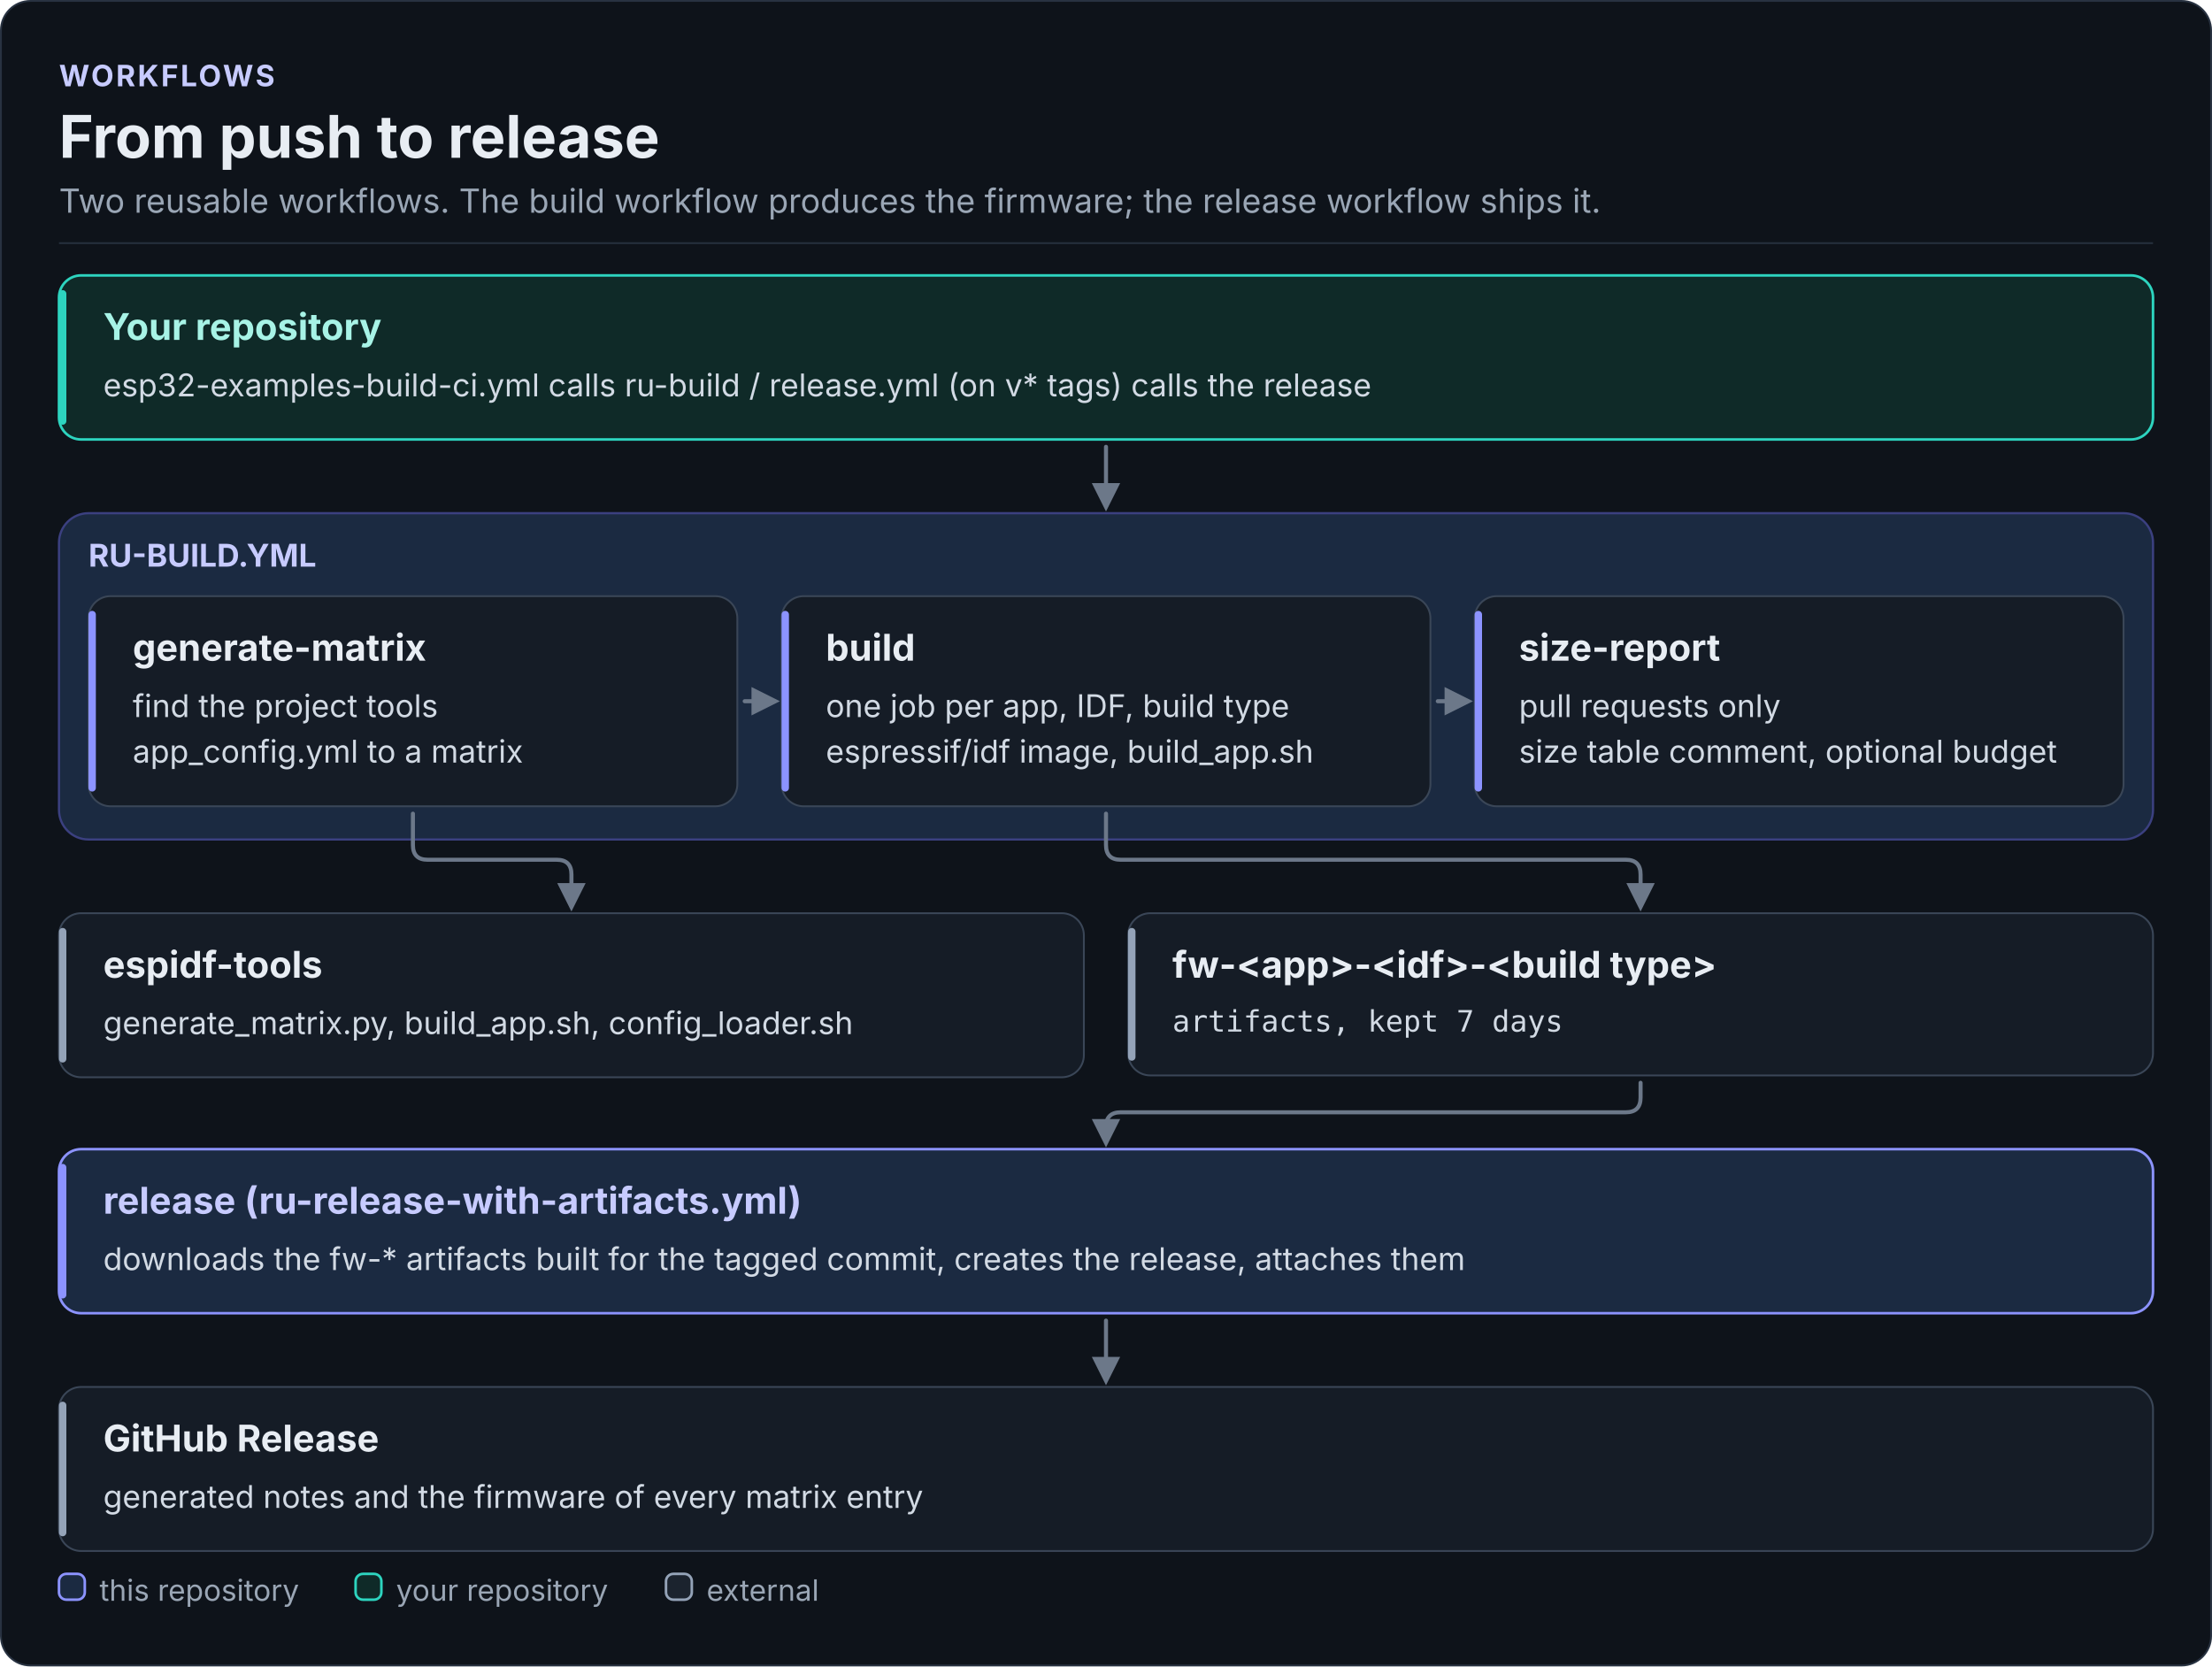
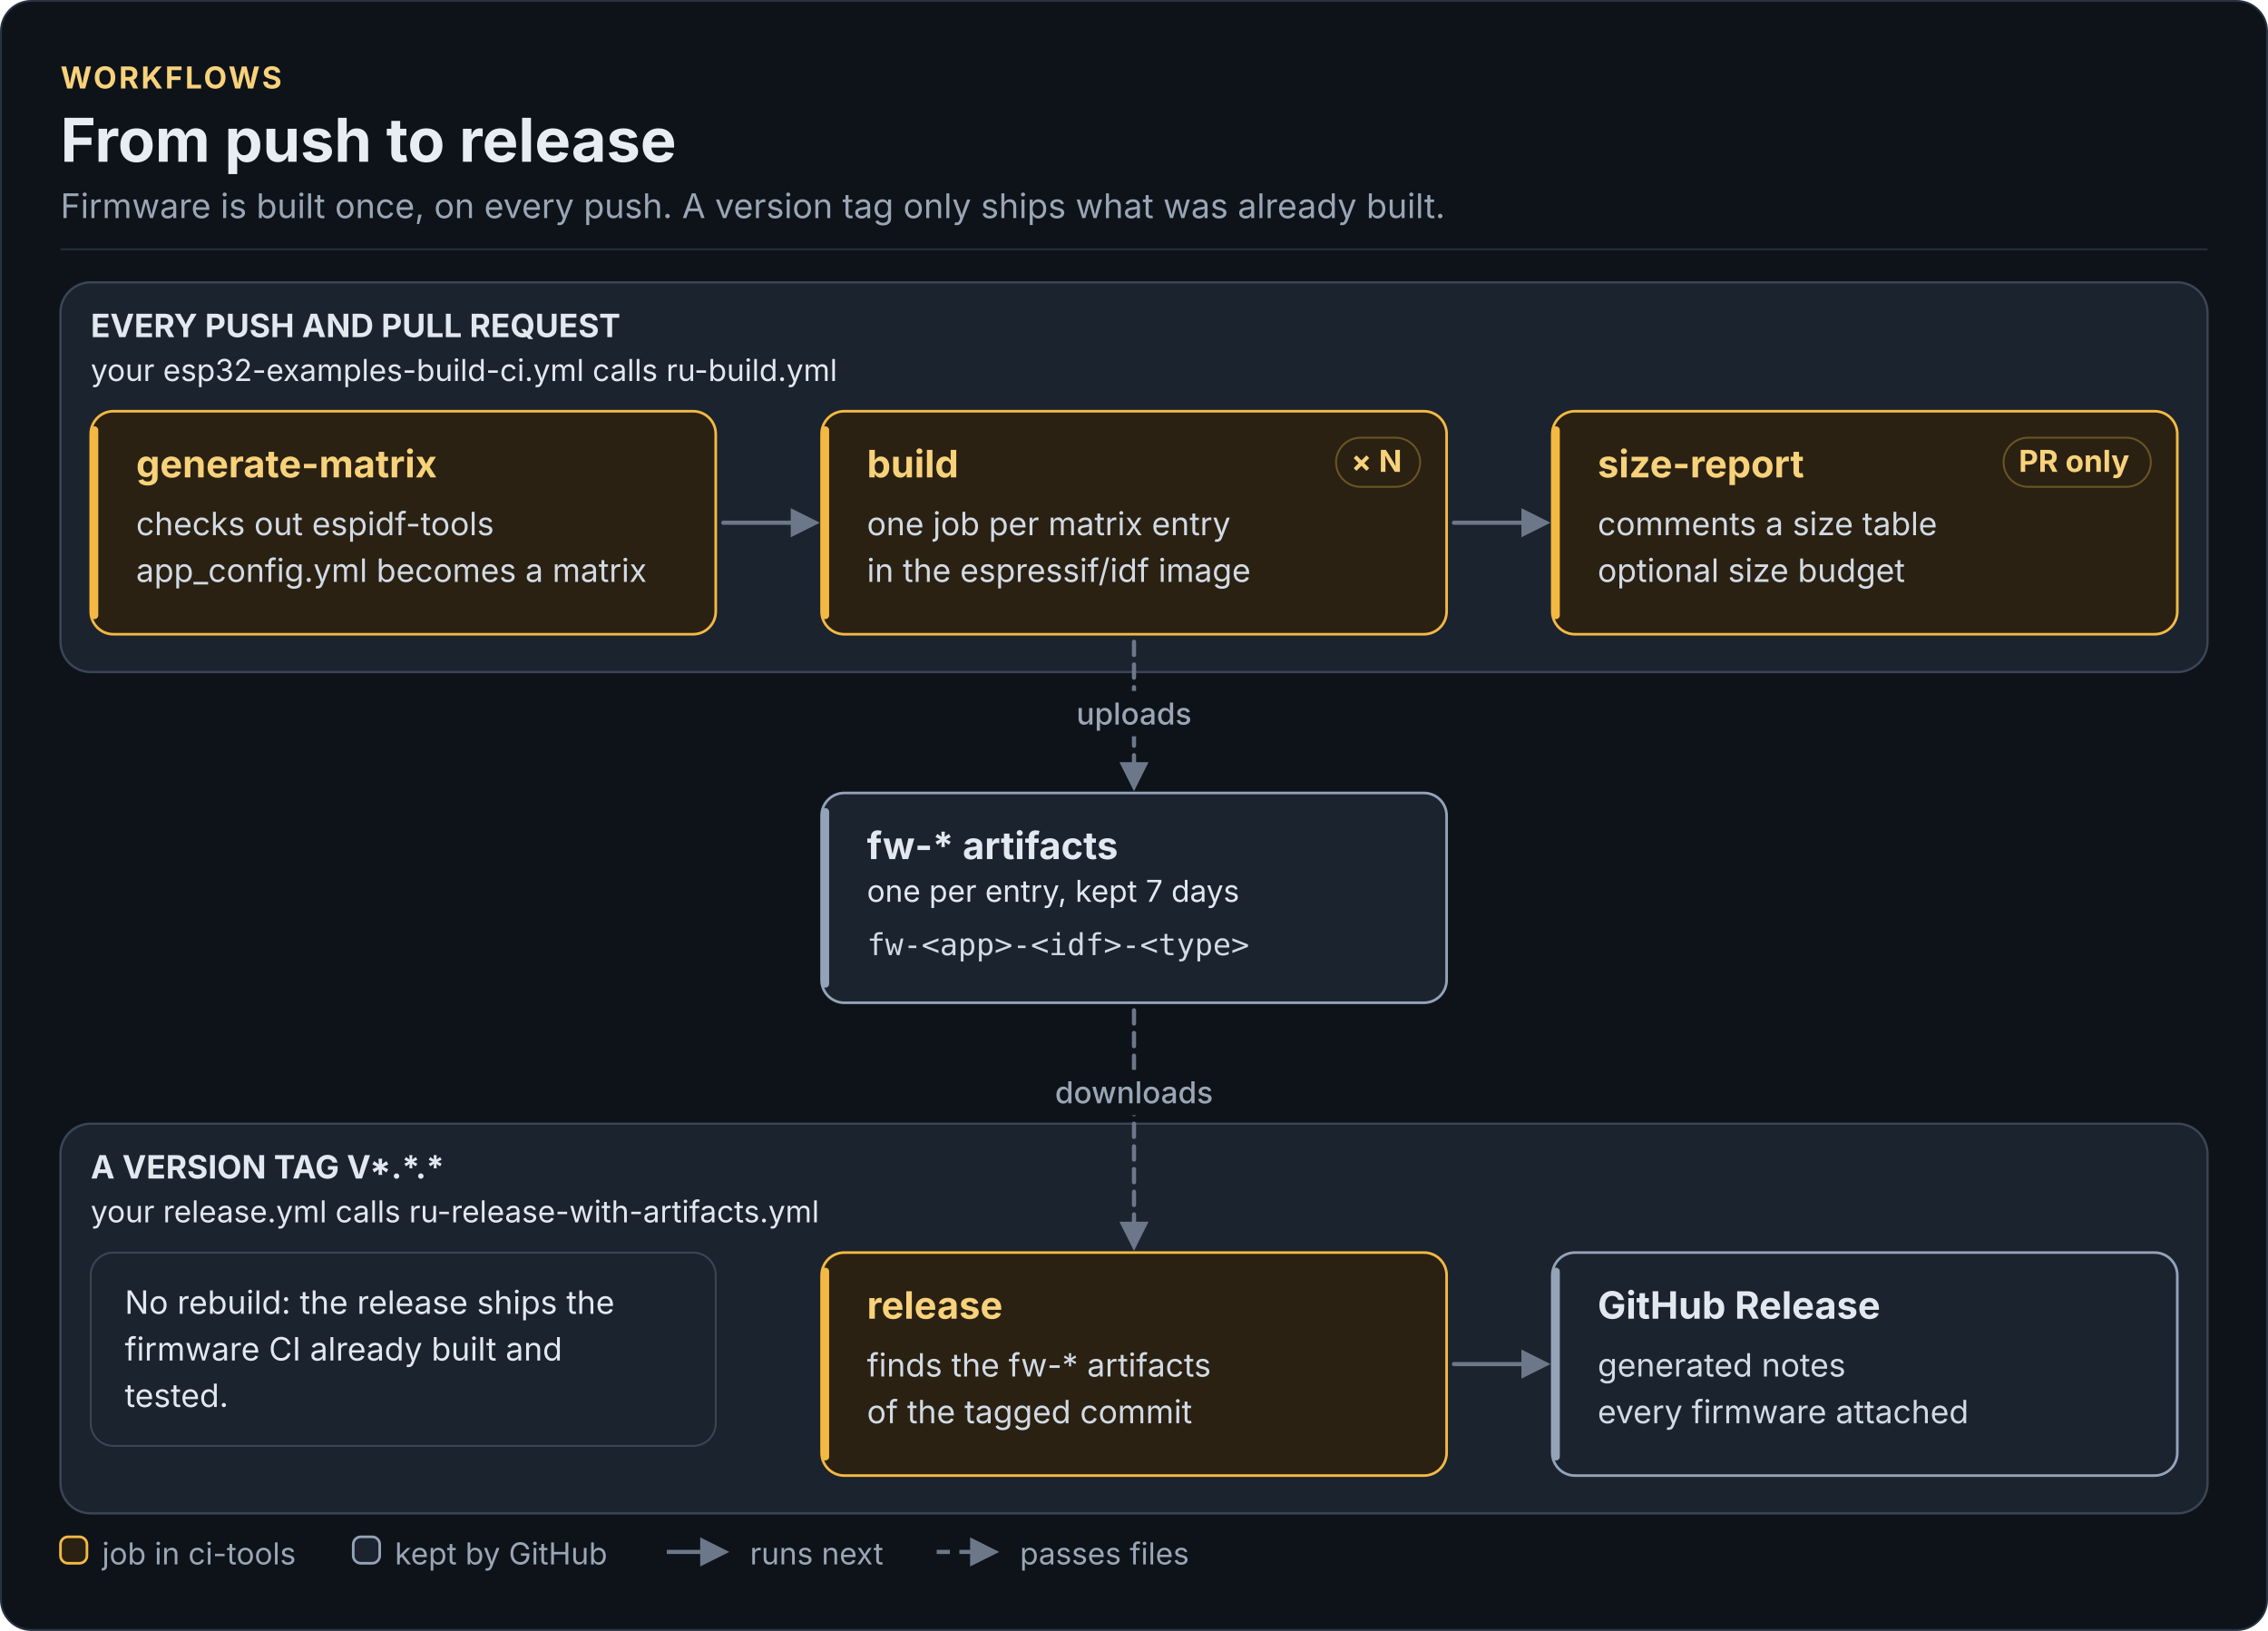
- <svg xmlns="http://www.w3.org/2000/svg" width="1200" height="904" viewBox="0 0 1200 904" role="img" aria-labelledby="workflow-flow-title workflow-flow-desc" font-family="Inter, 'Segoe UI', Roboto, 'Helvetica Neue', Arial, sans-serif">
+ <svg xmlns="http://www.w3.org/2000/svg" width="1200" height="863" viewBox="0 0 1200 863" role="img" aria-labelledby="workflow-flow-title workflow-flow-desc" font-family="Inter, 'Segoe UI', Roboto, 'Helvetica Neue', Arial, sans-serif">
  <defs>
    <marker id="fk-arrow-rail" viewBox="0 0 10 10" refX="8" refY="5" markerWidth="7" markerHeight="7" orient="auto-start-reverse">
      <path d="M0 0L10 5L0 10z" fill="#6C7889" />
    </marker>
  </defs>
-   <rect x="0.5" y="0.5" width="1199" height="903" rx="16" fill="#0E131A" stroke="#283241" />
-   <text x="32" y="46.8" font-size="16" font-weight="700" letter-spacing="1.2" fill="#C7CBFF">WORKFLOWS</text>
+   <rect x="0.5" y="0.5" width="1199" height="862" rx="16" fill="#0E131A" stroke="#283241" />
+   <text x="32" y="46.8" font-size="16" font-weight="700" letter-spacing="1.2" fill="#F8D27A">WORKFLOWS</text>
  <text x="32" y="85.6" font-size="32" font-weight="700" fill="#E8EDF3">From push to release</text>
-   <text x="32" y="115.4" font-size="18" fill="#9AA6B5">Two reusable workflows. The build workflow produces the firmware; the release workflow ships it.</text>
+   <text x="32" y="115.4" font-size="18" fill="#9AA6B5">Firmware is built once, on every push. A version tag only ships what was already built.</text>
  <rect x="32" y="131.4" width="1136" height="1" fill="#252F3C" />
-   <rect x="32" y="278.4" width="1136" height="177" rx="16" fill="#1B2A41" stroke="#3B4080" stroke-width="1.2" />
-   <path d="M404 380.4 L420 380.4" fill="none" stroke="#6C7889" stroke-width="2.2" stroke-linecap="round" stroke-linejoin="round" marker-end="url(#fk-arrow-rail)" />
-   <path d="M780 380.4 L796 380.4" fill="none" stroke="#6C7889" stroke-width="2.2" stroke-linecap="round" stroke-linejoin="round" marker-end="url(#fk-arrow-rail)" />
-   <path d="M224 441.4 L224 458.4 Q224 466.4 232 466.4 L302 466.4 Q310 466.4 310 474.4 L310 491.4" fill="none" stroke="#6C7889" stroke-width="2.2" stroke-linecap="round" stroke-linejoin="round" marker-end="url(#fk-arrow-rail)" />
-   <path d="M600 441.4 L600 458.4 Q600 466.4 608 466.4 L882 466.4 Q890 466.4 890 474.4 L890 491.4" fill="none" stroke="#6C7889" stroke-width="2.2" stroke-linecap="round" stroke-linejoin="round" marker-end="url(#fk-arrow-rail)" />
-   <path d="M890 587.4 L890 595.4 Q890 603.4 882 603.4 L608 603.4 Q600 603.4 600 611.4 L600 619.4" fill="none" stroke="#6C7889" stroke-width="2.2" stroke-linecap="round" stroke-linejoin="round" marker-end="url(#fk-arrow-rail)" />
-   <path d="M600 716.4 L600 748.4" fill="none" stroke="#6C7889" stroke-width="2.2" stroke-linecap="round" stroke-linejoin="round" marker-end="url(#fk-arrow-rail)" />
-   <path d="M600 242.4 L600 274.4" fill="none" stroke="#6C7889" stroke-width="2.2" stroke-linecap="round" stroke-linejoin="round" marker-end="url(#fk-arrow-rail)" />
-   <rect x="32" y="149.4" width="1136" height="89" rx="12" fill="#0F2A28" stroke="#2DD4BF" stroke-width="1.4" />
-   <rect x="32" y="157.4" width="4" height="73" rx="2" fill="#2DD4BF" />
-   <rect x="48" y="323.4" width="352" height="114" rx="12" fill="#151C26" stroke="#3A4657" stroke-width="1" />
-   <rect x="48" y="331.4" width="4" height="98" rx="2" fill="#8C93FF" />
-   <rect x="424" y="323.4" width="352" height="114" rx="12" fill="#151C26" stroke="#3A4657" stroke-width="1" />
-   <rect x="424" y="331.4" width="4" height="98" rx="2" fill="#8C93FF" />
-   <rect x="800" y="323.4" width="352" height="114" rx="12" fill="#151C26" stroke="#3A4657" stroke-width="1" />
-   <rect x="800" y="331.4" width="4" height="98" rx="2" fill="#8C93FF" />
-   <rect x="32" y="495.4" width="556" height="89" rx="12" fill="#151C26" stroke="#3A4657" stroke-width="1" />
-   <rect x="32" y="503.4" width="4" height="73" rx="2" fill="#94A3B8" />
-   <rect x="612" y="495.4" width="556" height="88" rx="12" fill="#151C26" stroke="#3A4657" stroke-width="1" />
-   <rect x="612" y="503.4" width="4" height="72" rx="2" fill="#94A3B8" />
-   <rect x="32" y="623.4" width="1136" height="89" rx="12" fill="#1B2A41" stroke="#8C93FF" stroke-width="1.4" />
-   <rect x="32" y="631.4" width="4" height="73" rx="2" fill="#8C93FF" />
-   <rect x="32" y="752.4" width="1136" height="89" rx="12" fill="#151C26" stroke="#3A4657" stroke-width="1" />
-   <rect x="32" y="760.4" width="4" height="73" rx="2" fill="#94A3B8" />
-   <text x="56" y="184.4" font-size="20" font-weight="700" fill="#A7F3E6">Your repository</text>
-   <text x="56" y="215" font-size="17" fill="#D2DAE4">esp32-examples-build-ci.yml calls ru-build  /  release.yml (on v* tags) calls the release</text>
-   <text x="72" y="358.4" font-size="20" font-weight="700" fill="#E8EDF3">generate-matrix</text>
-   <text x="72" y="389" font-size="17" fill="#D2DAE4">find the project tools</text>
-   <text x="72" y="413.7" font-size="17" fill="#D2DAE4">app_config.yml to a matrix</text>
-   <text x="448" y="358.4" font-size="20" font-weight="700" fill="#E8EDF3">build</text>
-   <text x="448" y="389" font-size="17" fill="#D2DAE4">one job per app, IDF, build type</text>
-   <text x="448" y="413.7" font-size="17" fill="#D2DAE4">espressif/idf image, build_app.sh</text>
-   <text x="824" y="358.4" font-size="20" font-weight="700" fill="#E8EDF3">size-report</text>
-   <text x="824" y="389" font-size="17" fill="#D2DAE4">pull requests only</text>
-   <text x="824" y="413.7" font-size="17" fill="#D2DAE4">size table comment, optional budget</text>
-   <text x="48" y="307.4" font-size="17" font-weight="700" fill="#C7CBFF">RU-BUILD.YML</text>
-   <text x="56" y="530.4" font-size="20" font-weight="700" fill="#E8EDF3">espidf-tools</text>
-   <text x="56" y="561" font-size="17" fill="#D2DAE4">generate_matrix.py, build_app.sh, config_loader.sh</text>
-   <text x="636" y="530.4" font-size="20" font-weight="700" fill="#E8EDF3">fw-&lt;app&gt;-&lt;idf&gt;-&lt;build type&gt;</text>
-   <text x="636" y="559.6" font-size="16" font-family="'JetBrains Mono', 'SFMono-Regular', Menlo, Consolas, monospace" fill="#D2DAE4">artifacts, kept 7 days</text>
-   <text x="56" y="658.4" font-size="20" font-weight="700" fill="#C7CBFF">release (ru-release-with-artifacts.yml)</text>
-   <text x="56" y="689" font-size="17" fill="#D2DAE4">downloads the fw-* artifacts built for the tagged commit, creates the release, attaches them</text>
-   <text x="56" y="787.4" font-size="20" font-weight="700" fill="#E8EDF3">GitHub Release</text>
-   <text x="56" y="818" font-size="17" fill="#D2DAE4">generated notes and the firmware of every matrix entry</text>
-   <rect x="32" y="853.8" width="14" height="14" rx="4" fill="#1B2A41" stroke="#8C93FF" stroke-width="1.4" />
-   <text x="54" y="868.4" font-size="16" fill="#9AA6B5">this repository</text>
-   <rect x="192.9" y="853.8" width="14" height="14" rx="4" fill="#0F2A28" stroke="#2DD4BF" stroke-width="1.4" />
-   <text x="214.9" y="868.4" font-size="16" fill="#9AA6B5">your repository</text>
-   <rect x="361.3" y="853.8" width="14" height="14" rx="4" fill="#1B232E" stroke="#94A3B8" stroke-width="1.4" />
-   <text x="383.3" y="868.4" font-size="16" fill="#9AA6B5">external</text>
+   <rect x="32" y="149.4" width="1136" height="206.2" rx="16" fill="#1B232E" stroke="#3A4656" stroke-width="1.2" />
+   <rect x="32" y="594.6" width="1136" height="206.2" rx="16" fill="#1B232E" stroke="#3A4656" stroke-width="1.2" />
+   <path d="M382.7 276.6 L430.7 276.6" fill="none" stroke="#6C7889" stroke-width="2.2" stroke-linecap="round" stroke-linejoin="round" marker-end="url(#fk-arrow-rail)" />
+   <path d="M769.3 276.6 L817.3 276.6" fill="none" stroke="#6C7889" stroke-width="2.2" stroke-linecap="round" stroke-linejoin="round" marker-end="url(#fk-arrow-rail)" />
+   <path d="M600 339.6 L600 415.6" fill="none" stroke="#6C7889" stroke-width="2.2" stroke-linecap="round" stroke-linejoin="round" stroke-dasharray="7 5" marker-end="url(#fk-arrow-rail)" />
+   <path d="M600 534.6 L600 658.8" fill="none" stroke="#6C7889" stroke-width="2.2" stroke-linecap="round" stroke-linejoin="round" stroke-dasharray="7 5" marker-end="url(#fk-arrow-rail)" />
+   <path d="M769.3 721.8 L817.3 721.8" fill="none" stroke="#6C7889" stroke-width="2.2" stroke-linecap="round" stroke-linejoin="round" marker-end="url(#fk-arrow-rail)" />
+   <rect x="48" y="217.6" width="330.7" height="118" rx="12" fill="#2A2113" stroke="#F4B942" stroke-width="1.4" />
+   <rect x="48" y="225.6" width="4" height="102" rx="2" fill="#F4B942" />
+   <rect x="434.7" y="217.6" width="330.7" height="118" rx="12" fill="#2A2113" stroke="#F4B942" stroke-width="1.4" />
+   <rect x="434.7" y="225.6" width="4" height="102" rx="2" fill="#F4B942" />
+   <rect x="821.3" y="217.6" width="330.7" height="118" rx="12" fill="#2A2113" stroke="#F4B942" stroke-width="1.4" />
+   <rect x="821.3" y="225.6" width="4" height="102" rx="2" fill="#F4B942" />
+   <rect x="434.7" y="419.6" width="330.7" height="111" rx="12" fill="#1B232E" stroke="#94A3B8" stroke-width="1.4" />
+   <rect x="434.7" y="427.6" width="4" height="95" rx="2" fill="#94A3B8" />
+   <rect x="48" y="662.8" width="330.7" height="102.3" rx="12" fill="#1B232E" stroke="#3A4656" stroke-width="1" />
+   <rect x="434.7" y="662.8" width="330.7" height="118" rx="12" fill="#2A2113" stroke="#F4B942" stroke-width="1.4" />
+   <rect x="434.7" y="670.8" width="4" height="102" rx="2" fill="#F4B942" />
+   <rect x="821.3" y="662.8" width="330.7" height="118" rx="12" fill="#1B232E" stroke="#94A3B8" stroke-width="1.4" />
+   <rect x="821.3" y="670.8" width="4" height="102" rx="2" fill="#94A3B8" />
+   <text x="48" y="178.4" font-size="17" font-weight="700" fill="#E2E8F0">EVERY PUSH AND PULL REQUEST</text>
+   <text x="48" y="201.6" font-size="16" fill="#E2E8F0">your esp32-examples-build-ci.yml calls ru-build.yml</text>
+   <text x="72" y="252.6" font-size="20" font-weight="700" fill="#F8D27A">generate-matrix</text>
+   <text x="72" y="283.2" font-size="17" fill="#D2DAE4">checks out espidf-tools</text>
+   <text x="72" y="307.9" font-size="17" fill="#D2DAE4">app_config.yml becomes a matrix</text>
+   <text x="458.7" y="252.6" font-size="20" font-weight="700" fill="#F8D27A">build</text>
+   <text x="458.7" y="283.2" font-size="17" fill="#D2DAE4">one job per matrix entry</text>
+   <text x="458.7" y="307.9" font-size="17" fill="#D2DAE4">in the espressif/idf image</text>
+   <rect x="706.9" y="231.6" width="44.5" height="26" rx="13" fill="#2A2113" stroke="#6B5424" stroke-width="1" />
+   <text x="714.9" y="249.7" font-size="16" font-weight="700" fill="#F8D27A">× N</text>
+   <text x="845.3" y="252.6" font-size="20" font-weight="700" fill="#F8D27A">size-report</text>
+   <text x="845.3" y="283.2" font-size="17" fill="#D2DAE4">comments a size table</text>
+   <text x="845.3" y="307.9" font-size="17" fill="#D2DAE4">optional size budget</text>
+   <rect x="1060.1" y="231.6" width="77.9" height="26" rx="13" fill="#2A2113" stroke="#6B5424" stroke-width="1" />
+   <text x="1068.1" y="249.7" font-size="16" font-weight="700" fill="#F8D27A">PR only</text>
+   <text x="458.7" y="454.6" font-size="20" font-weight="700" fill="#E2E8F0">fw-* artifacts</text>
+   <text x="458.7" y="477.2" font-size="16" fill="#E2E8F0">one per entry, kept 7 days</text>
+   <text x="458.7" y="505.4" font-size="16" font-family="'JetBrains Mono', 'SFMono-Regular', Menlo, Consolas, monospace" fill="#D2DAE4">fw-&lt;app&gt;-&lt;idf&gt;-&lt;type&gt;</text>
+   <rect x="561.8" y="365.6" width="76.5" height="24" rx="12" fill="#0E131A" />
+   <text x="600" y="383.4" font-size="16" font-weight="500" text-anchor="middle" fill="#9AA6B5">uploads</text>
+   <text x="48" y="623.6" font-size="17" font-weight="700" fill="#E2E8F0">A VERSION TAG V*.*.*</text>
+   <text x="48" y="646.8" font-size="16" fill="#E2E8F0">your release.yml calls ru-release-with-artifacts.yml</text>
+   <text x="66" y="695.2" font-size="17" fill="#E2E8F0">No rebuild: the release ships the</text>
+   <text x="66" y="719.9" font-size="17" fill="#E2E8F0">firmware CI already built and</text>
+   <text x="66" y="744.5" font-size="17" fill="#E2E8F0">tested.</text>
+   <text x="458.7" y="697.8" font-size="20" font-weight="700" fill="#F8D27A">release</text>
+   <text x="458.7" y="728.4" font-size="17" fill="#D2DAE4">finds the fw-* artifacts</text>
+   <text x="458.7" y="753.1" font-size="17" fill="#D2DAE4">of the tagged commit</text>
+   <text x="845.3" y="697.8" font-size="20" font-weight="700" fill="#E2E8F0">GitHub Release</text>
+   <text x="845.3" y="728.4" font-size="17" fill="#D2DAE4">generated notes</text>
+   <text x="845.3" y="753.1" font-size="17" fill="#D2DAE4">every firmware attached</text>
+   <rect x="549.6" y="566.1" width="100.8" height="24" rx="12" fill="#0E131A" />
+   <text x="600" y="583.8" font-size="16" font-weight="500" text-anchor="middle" fill="#9AA6B5">downloads</text>
+   <rect x="32" y="813.2" width="14" height="14" rx="4" fill="#2A2113" stroke="#F4B942" stroke-width="1.4" />
+   <text x="54" y="827.8" font-size="16" fill="#9AA6B5">job in ci-tools</text>
+   <rect x="186.9" y="813.2" width="14" height="14" rx="4" fill="#1B232E" stroke="#94A3B8" stroke-width="1.4" />
+   <text x="208.9" y="827.8" font-size="16" fill="#9AA6B5">kept by GitHub</text>
+   <path d="M352.8 821.2L382.8 821.2" fill="none" stroke="#6C7889" stroke-width="2.2" marker-end="url(#fk-arrow-rail)" />
+   <text x="396.8" y="827.8" font-size="16" fill="#9AA6B5">runs next</text>
+   <path d="M495.6 821.2L525.6 821.2" fill="none" stroke="#6C7889" stroke-width="2.2" stroke-dasharray="7 5" marker-end="url(#fk-arrow-rail)" />
+   <text x="539.6" y="827.8" font-size="16" fill="#9AA6B5">passes files</text>
</svg>
